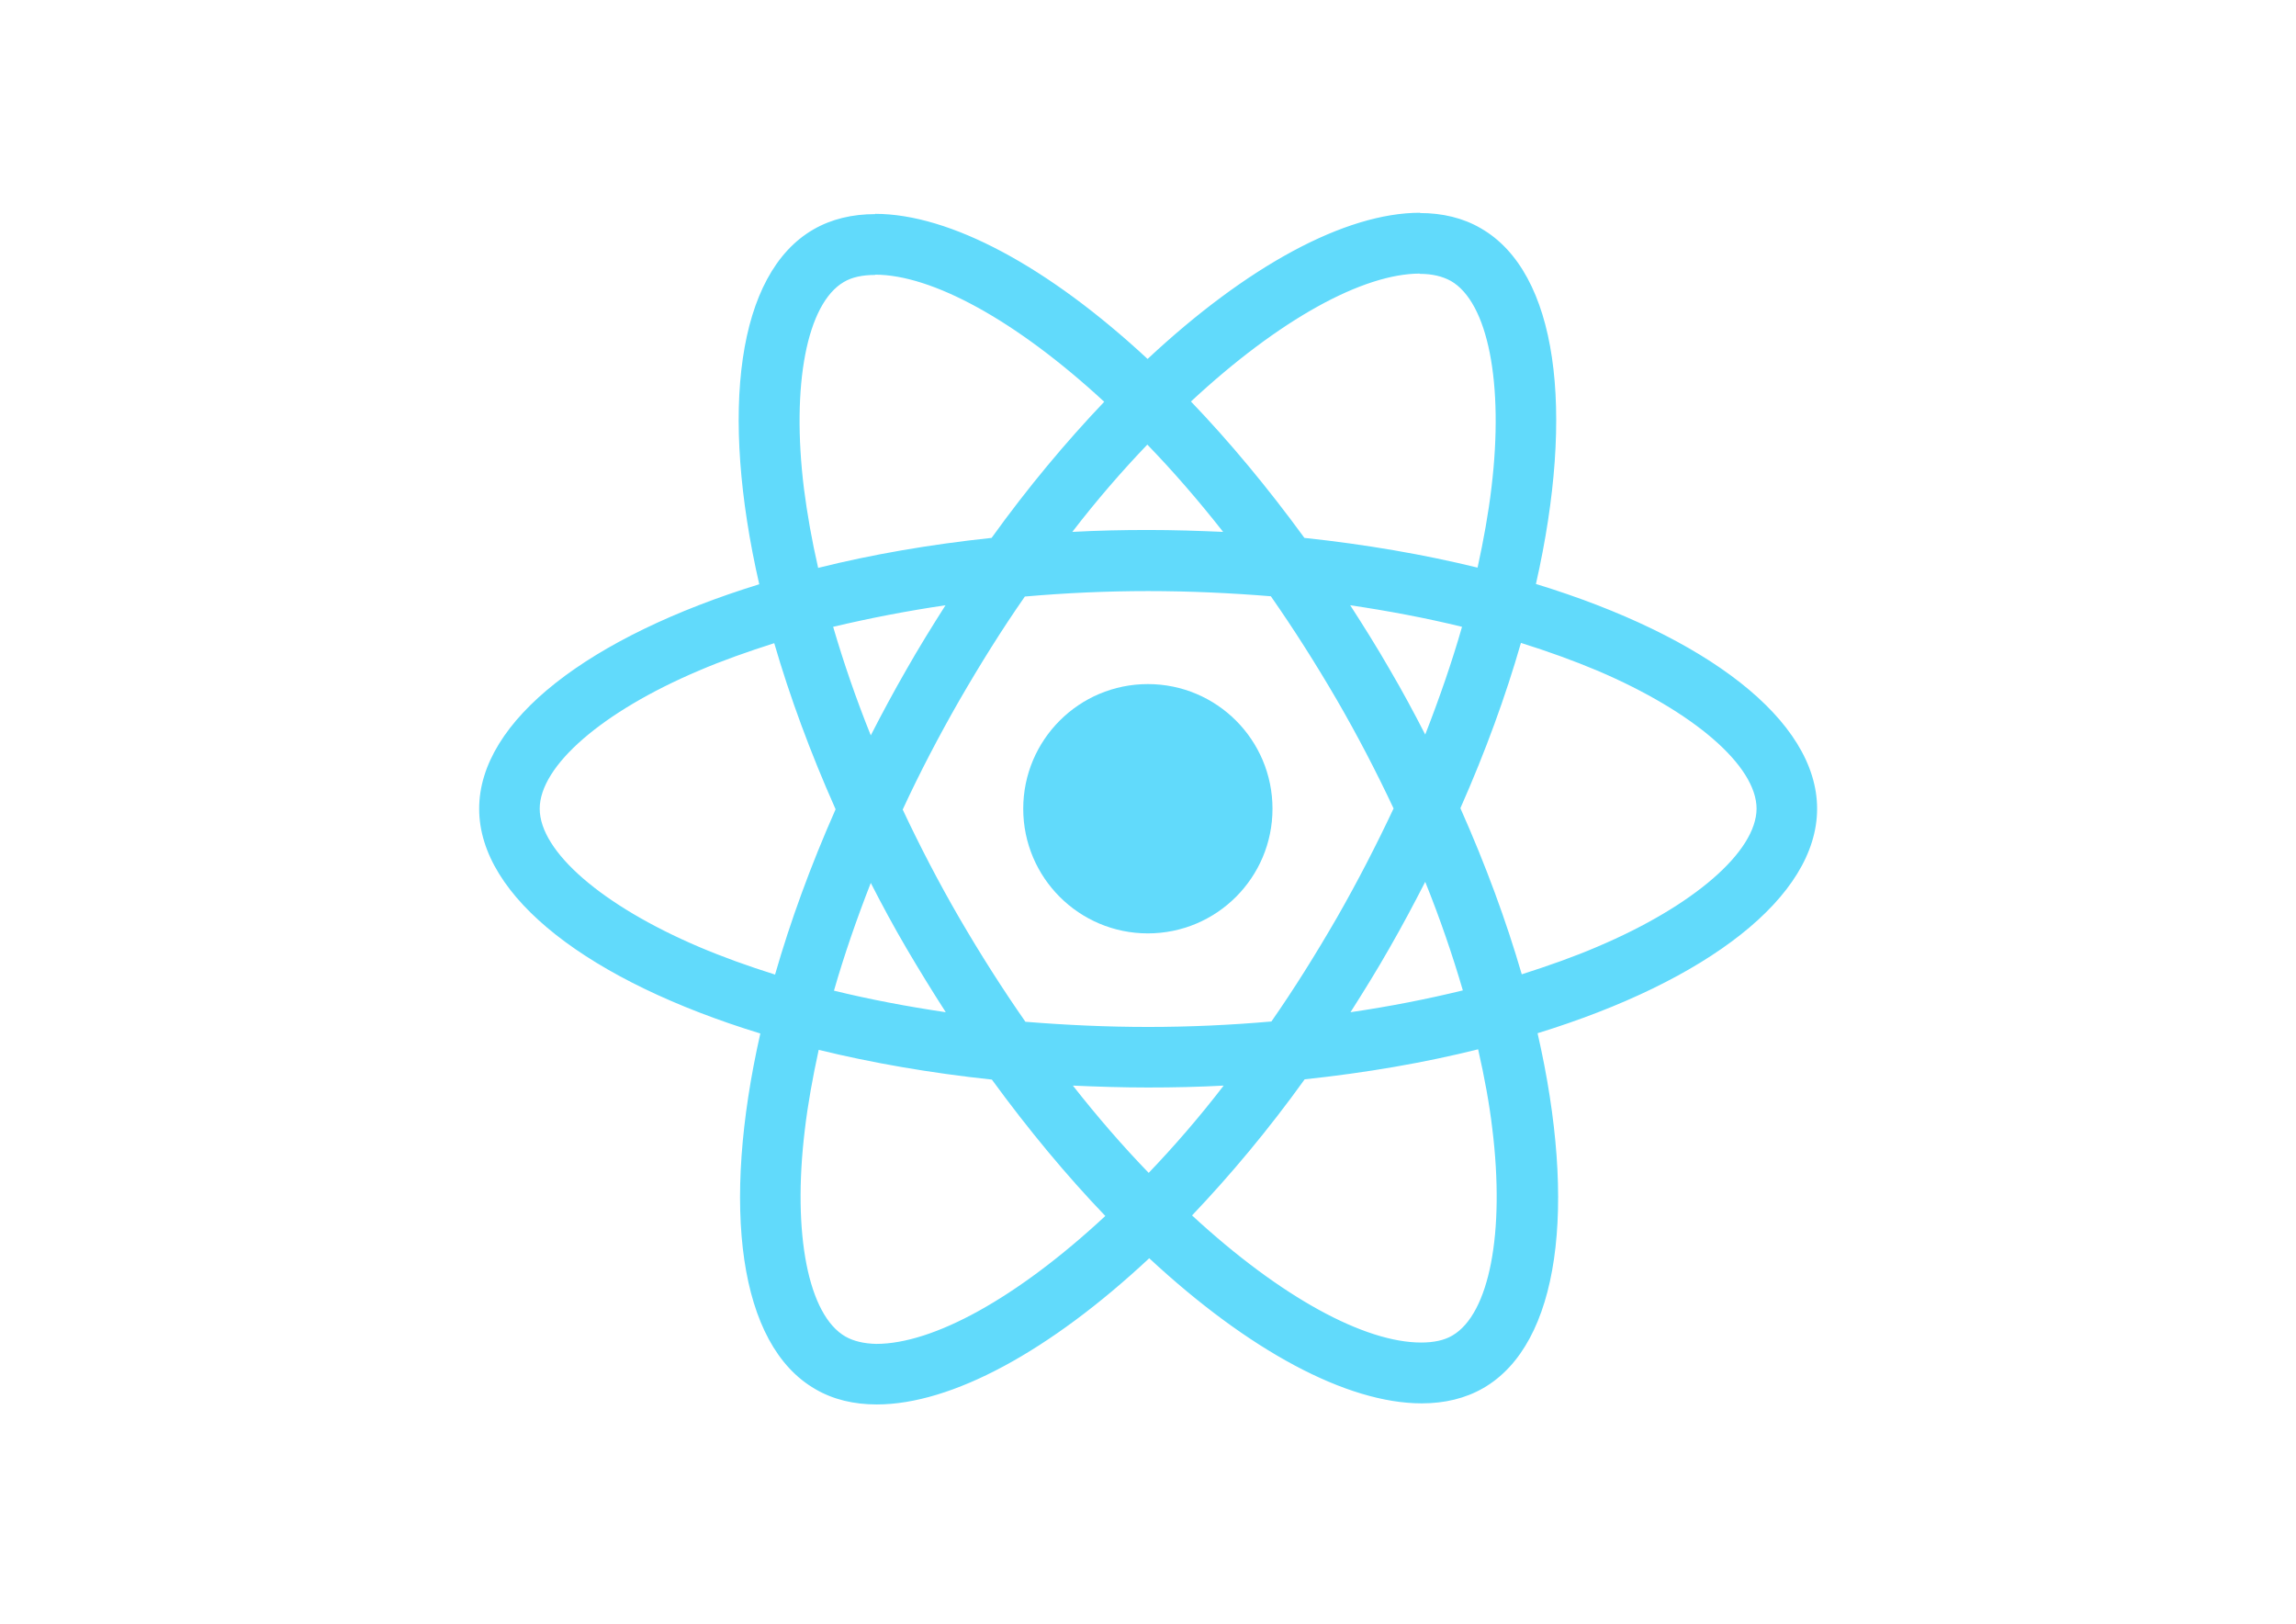
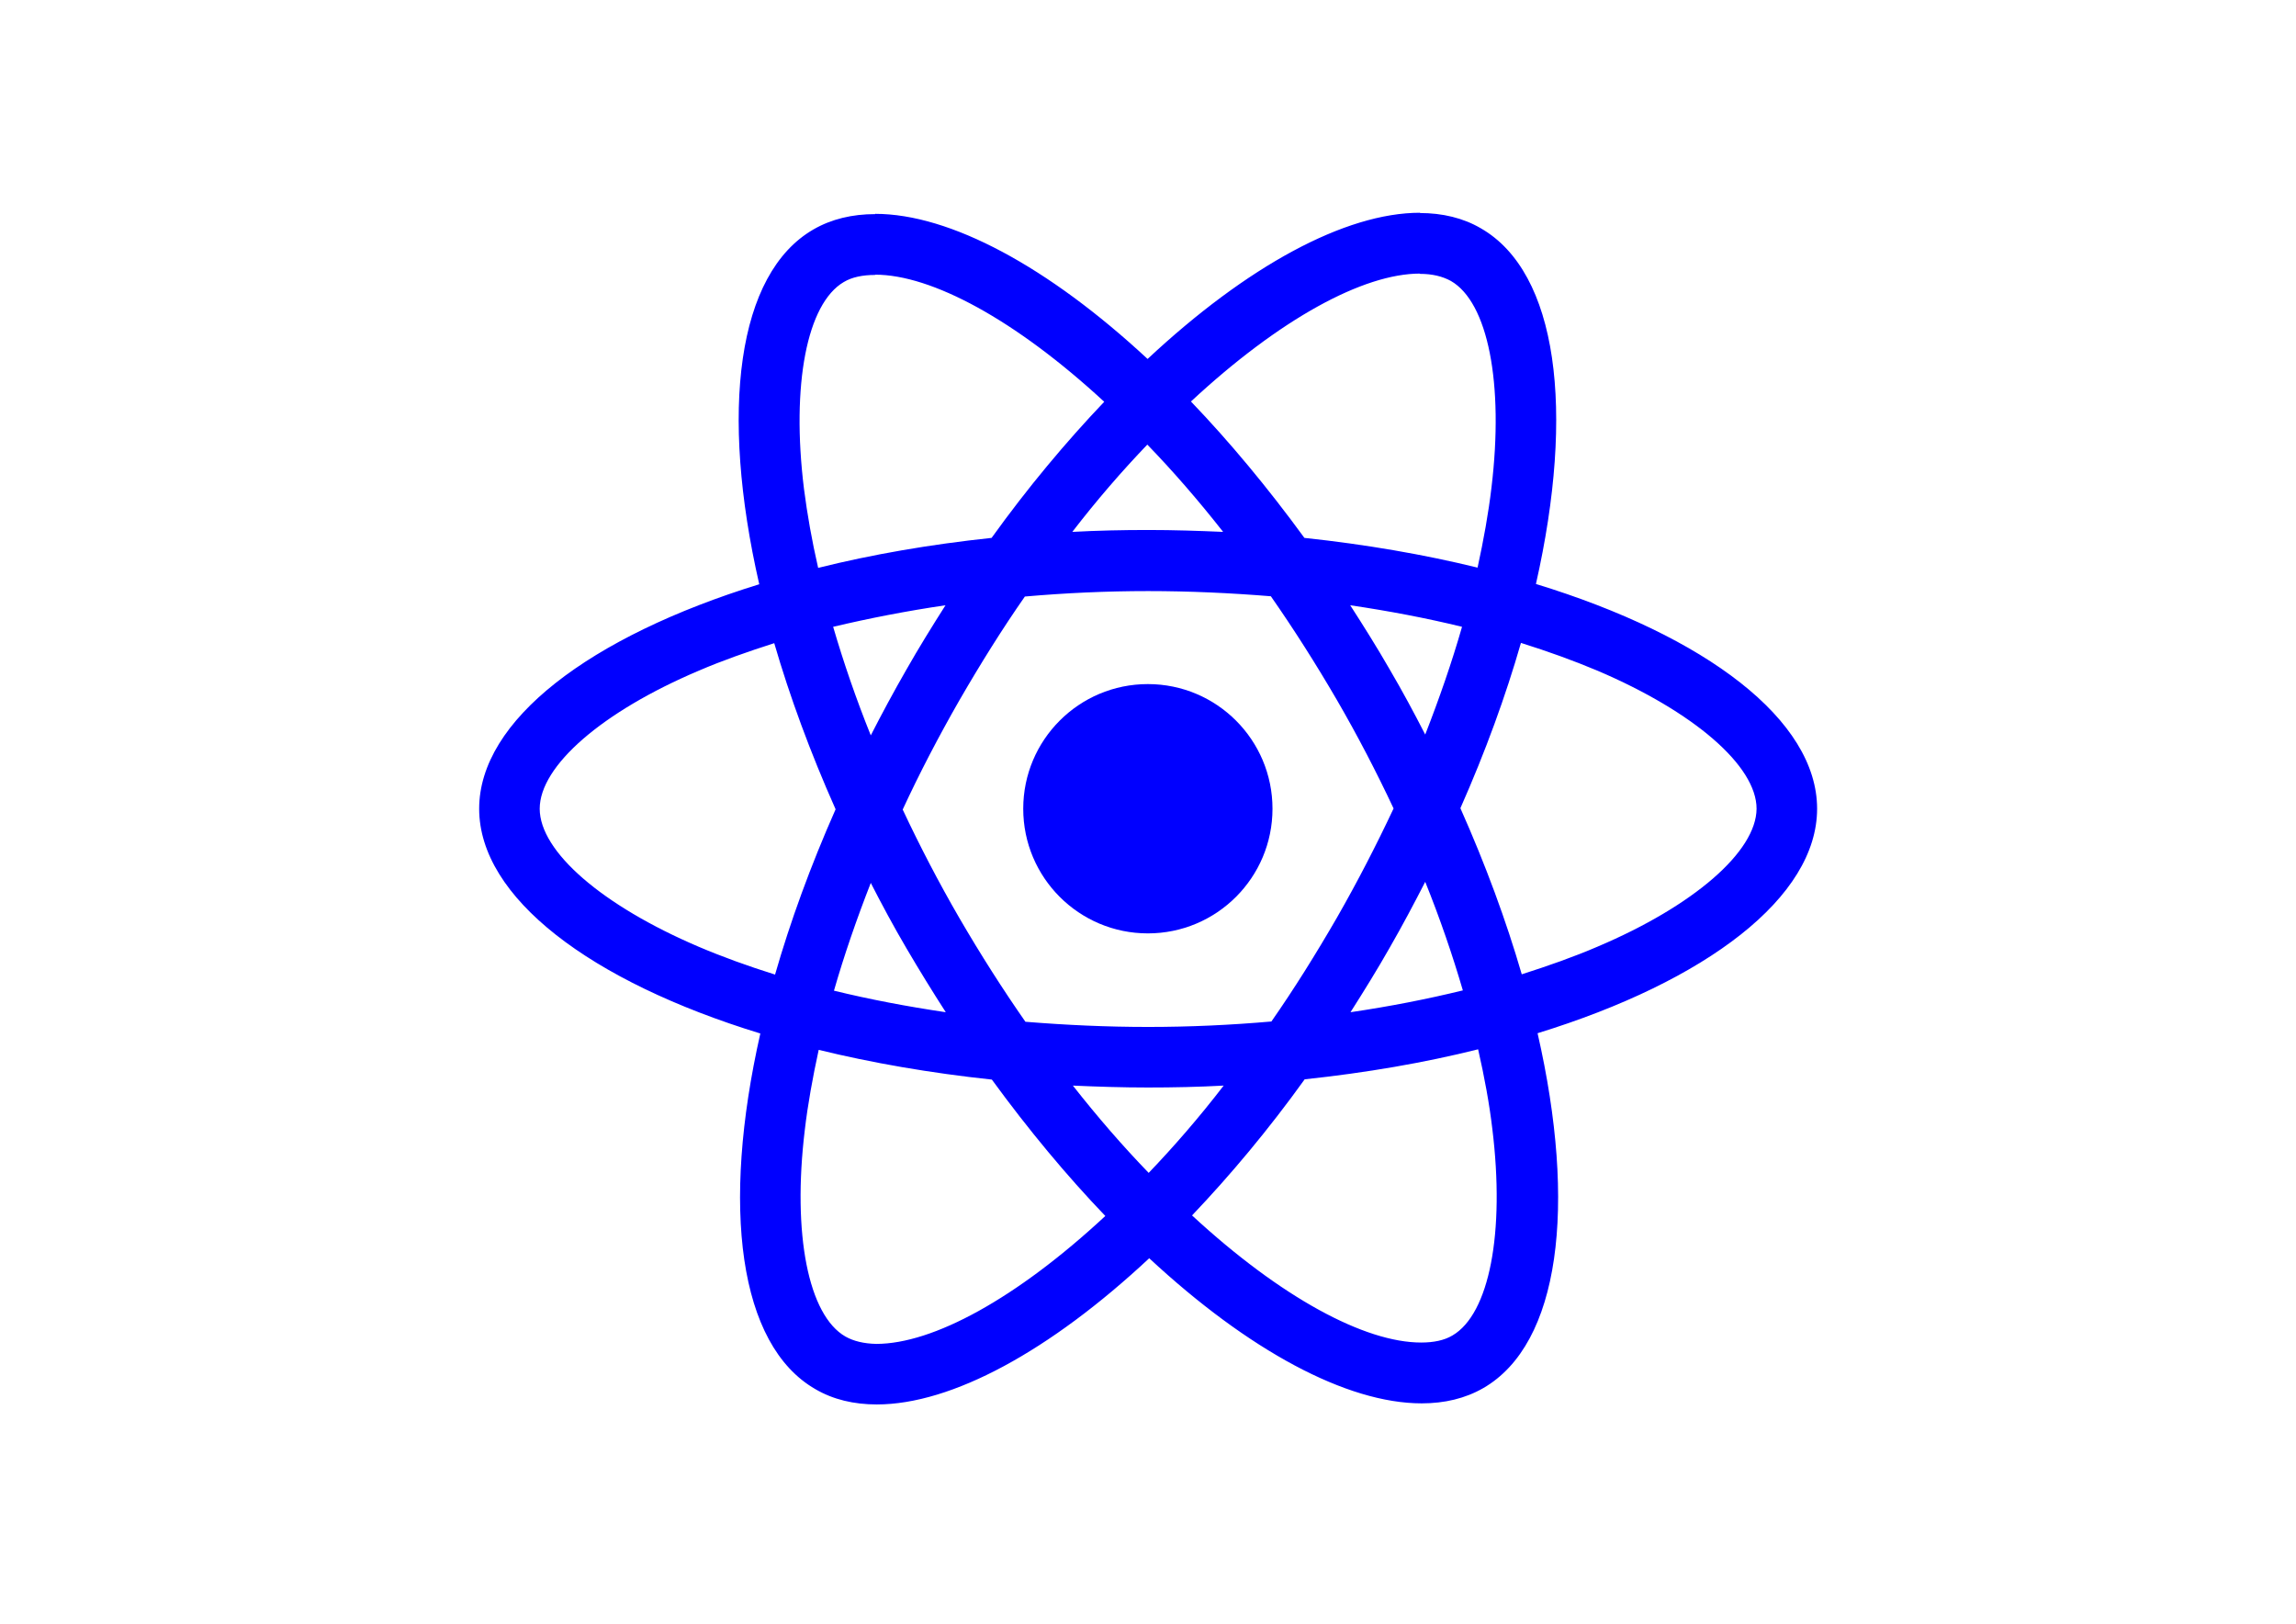
<svg xmlns="http://www.w3.org/2000/svg" viewBox="0 0 841.9 595.3">
-   <g fill="#61DAFB">
+   <g fill="blue">
    <path d="M666.3 296.5c0-32.5-40.7-63.3-103.1-82.4 14.4-63.6 8-114.2-20.2-130.4-6.5-3.8-14.1-5.6-22.4-5.6v22.3c4.6 0 8.3.9 11.4 2.6 13.6 7.8 19.5 37.5 14.9 75.7-1.1 9.4-2.9 19.3-5.1 29.4-19.6-4.8-41-8.5-63.5-10.9-13.5-18.5-27.5-35.3-41.6-50 32.6-30.3 63.2-46.9 84-46.9V78c-27.5 0-63.5 19.6-99.9 53.6-36.4-33.8-72.4-53.2-99.9-53.2v22.3c20.7 0 51.4 16.5 84 46.6-14 14.7-28 31.4-41.3 49.9-22.6 2.4-44 6.1-63.6 11-2.3-10-4-19.7-5.2-29-4.7-38.2 1.1-67.9 14.6-75.8 3-1.8 6.9-2.6 11.5-2.6V78.5c-8.4 0-16 1.8-22.6 5.6-28.1 16.2-34.4 66.7-19.9 130.1-62.2 19.2-102.7 49.9-102.7 82.3 0 32.5 40.7 63.3 103.1 82.4-14.4 63.6-8 114.2 20.2 130.4 6.5 3.8 14.1 5.6 22.5 5.6 27.5 0 63.5-19.6 99.9-53.6 36.4 33.8 72.4 53.2 99.9 53.2 8.4 0 16-1.8 22.6-5.6 28.1-16.2 34.4-66.7 19.9-130.1 62-19.1 102.5-49.9 102.5-82.3zm-130.2-66.7c-3.7 12.9-8.3 26.2-13.5 39.5-4.1-8-8.4-16-13.1-24-4.6-8-9.5-15.8-14.4-23.4 14.2 2.1 27.9 4.7 41 7.9zm-45.8 106.5c-7.8 13.5-15.8 26.3-24.1 38.2-14.9 1.3-30 2-45.2 2-15.1 0-30.2-.7-45-1.9-8.3-11.9-16.4-24.6-24.2-38-7.6-13.1-14.5-26.4-20.8-39.8 6.2-13.4 13.2-26.8 20.7-39.9 7.8-13.5 15.8-26.3 24.1-38.2 14.9-1.3 30-2 45.2-2 15.1 0 30.2.7 45 1.9 8.3 11.9 16.4 24.6 24.2 38 7.6 13.1 14.5 26.4 20.8 39.8-6.3 13.4-13.2 26.8-20.7 39.9zm32.3-13c5.4 13.4 10 26.8 13.8 39.8-13.1 3.2-26.9 5.9-41.2 8 4.9-7.7 9.8-15.6 14.4-23.7 4.6-8 8.9-16.1 13-24.1zM421.2 430c-9.3-9.6-18.6-20.3-27.8-32 9 .4 18.2.7 27.5.7 9.4 0 18.7-.2 27.8-.7-9 11.7-18.3 22.4-27.5 32zm-74.4-58.9c-14.2-2.1-27.9-4.7-41-7.9 3.7-12.9 8.3-26.2 13.5-39.5 4.1 8 8.4 16 13.1 24 4.7 8 9.5 15.8 14.4 23.4zM420.7 163c9.3 9.6 18.6 20.3 27.8 32-9-.4-18.2-.7-27.5-.7-9.4 0-18.7.2-27.8.7 9-11.7 18.3-22.4 27.5-32zm-74 58.9c-4.9 7.7-9.8 15.6-14.4 23.7-4.6 8-8.9 16-13 24-5.4-13.4-10-26.8-13.8-39.8 13.1-3.1 26.9-5.8 41.2-7.9zm-90.5 125.2c-35.4-15.1-58.3-34.9-58.3-50.6 0-15.7 22.9-35.6 58.3-50.6 8.6-3.7 18-7 27.7-10.1 5.7 19.6 13.2 40 22.5 60.9-9.2 20.8-16.6 41.1-22.2 60.6-9.9-3.1-19.3-6.5-28-10.2zM310 490c-13.6-7.8-19.5-37.5-14.9-75.7 1.1-9.4 2.9-19.3 5.1-29.4 19.6 4.8 41 8.5 63.5 10.9 13.5 18.5 27.5 35.3 41.6 50-32.6 30.3-63.2 46.9-84 46.9-4.5-.1-8.3-1-11.3-2.7zm237.2-76.2c4.7 38.2-1.1 67.9-14.6 75.8-3 1.8-6.9 2.6-11.5 2.6-20.7 0-51.4-16.5-84-46.6 14-14.7 28-31.4 41.3-49.9 22.6-2.4 44-6.1 63.6-11 2.3 10.1 4.1 19.8 5.2 29.1zm38.5-66.7c-8.6 3.7-18 7-27.7 10.1-5.7-19.6-13.2-40-22.5-60.9 9.2-20.8 16.6-41.1 22.2-60.6 9.9 3.1 19.3 6.5 28.1 10.2 35.4 15.1 58.3 34.9 58.3 50.6-.1 15.7-23 35.6-58.4 50.6zM320.8 78.4z" />
    <circle cx="420.9" cy="296.5" r="45.7" />
    <path d="M520.5 78.1z" />
  </g>
</svg>
